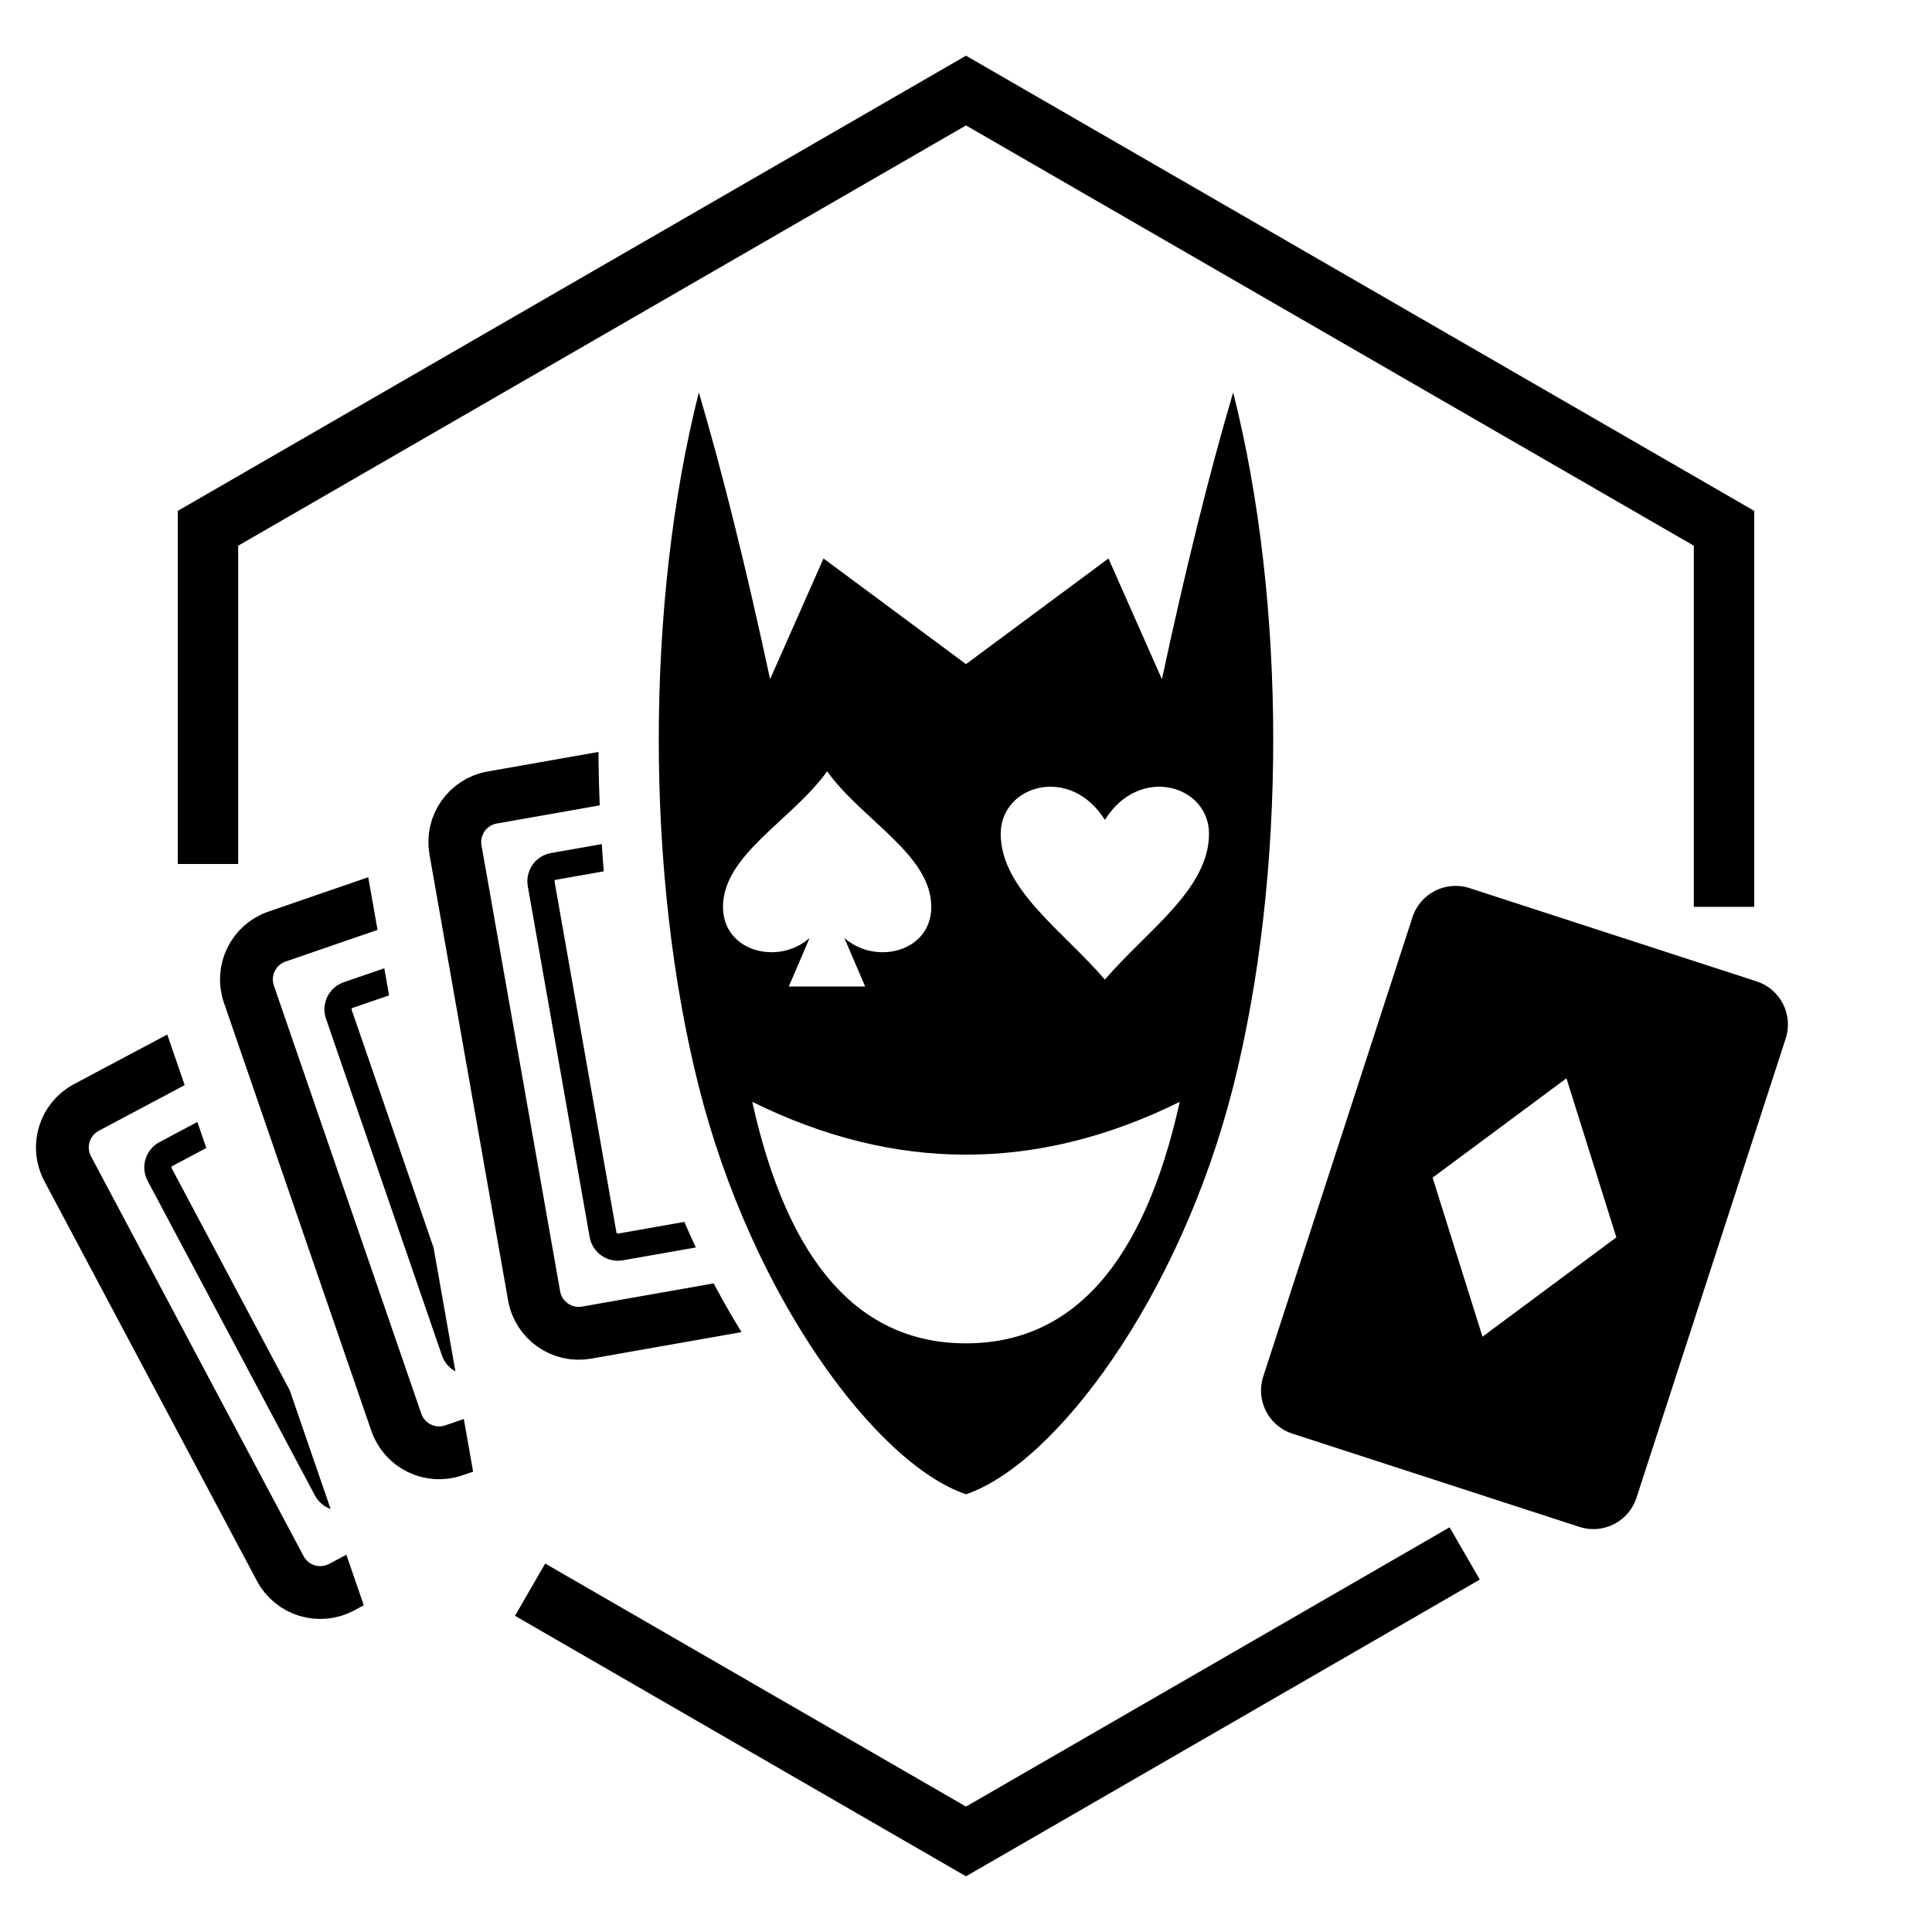
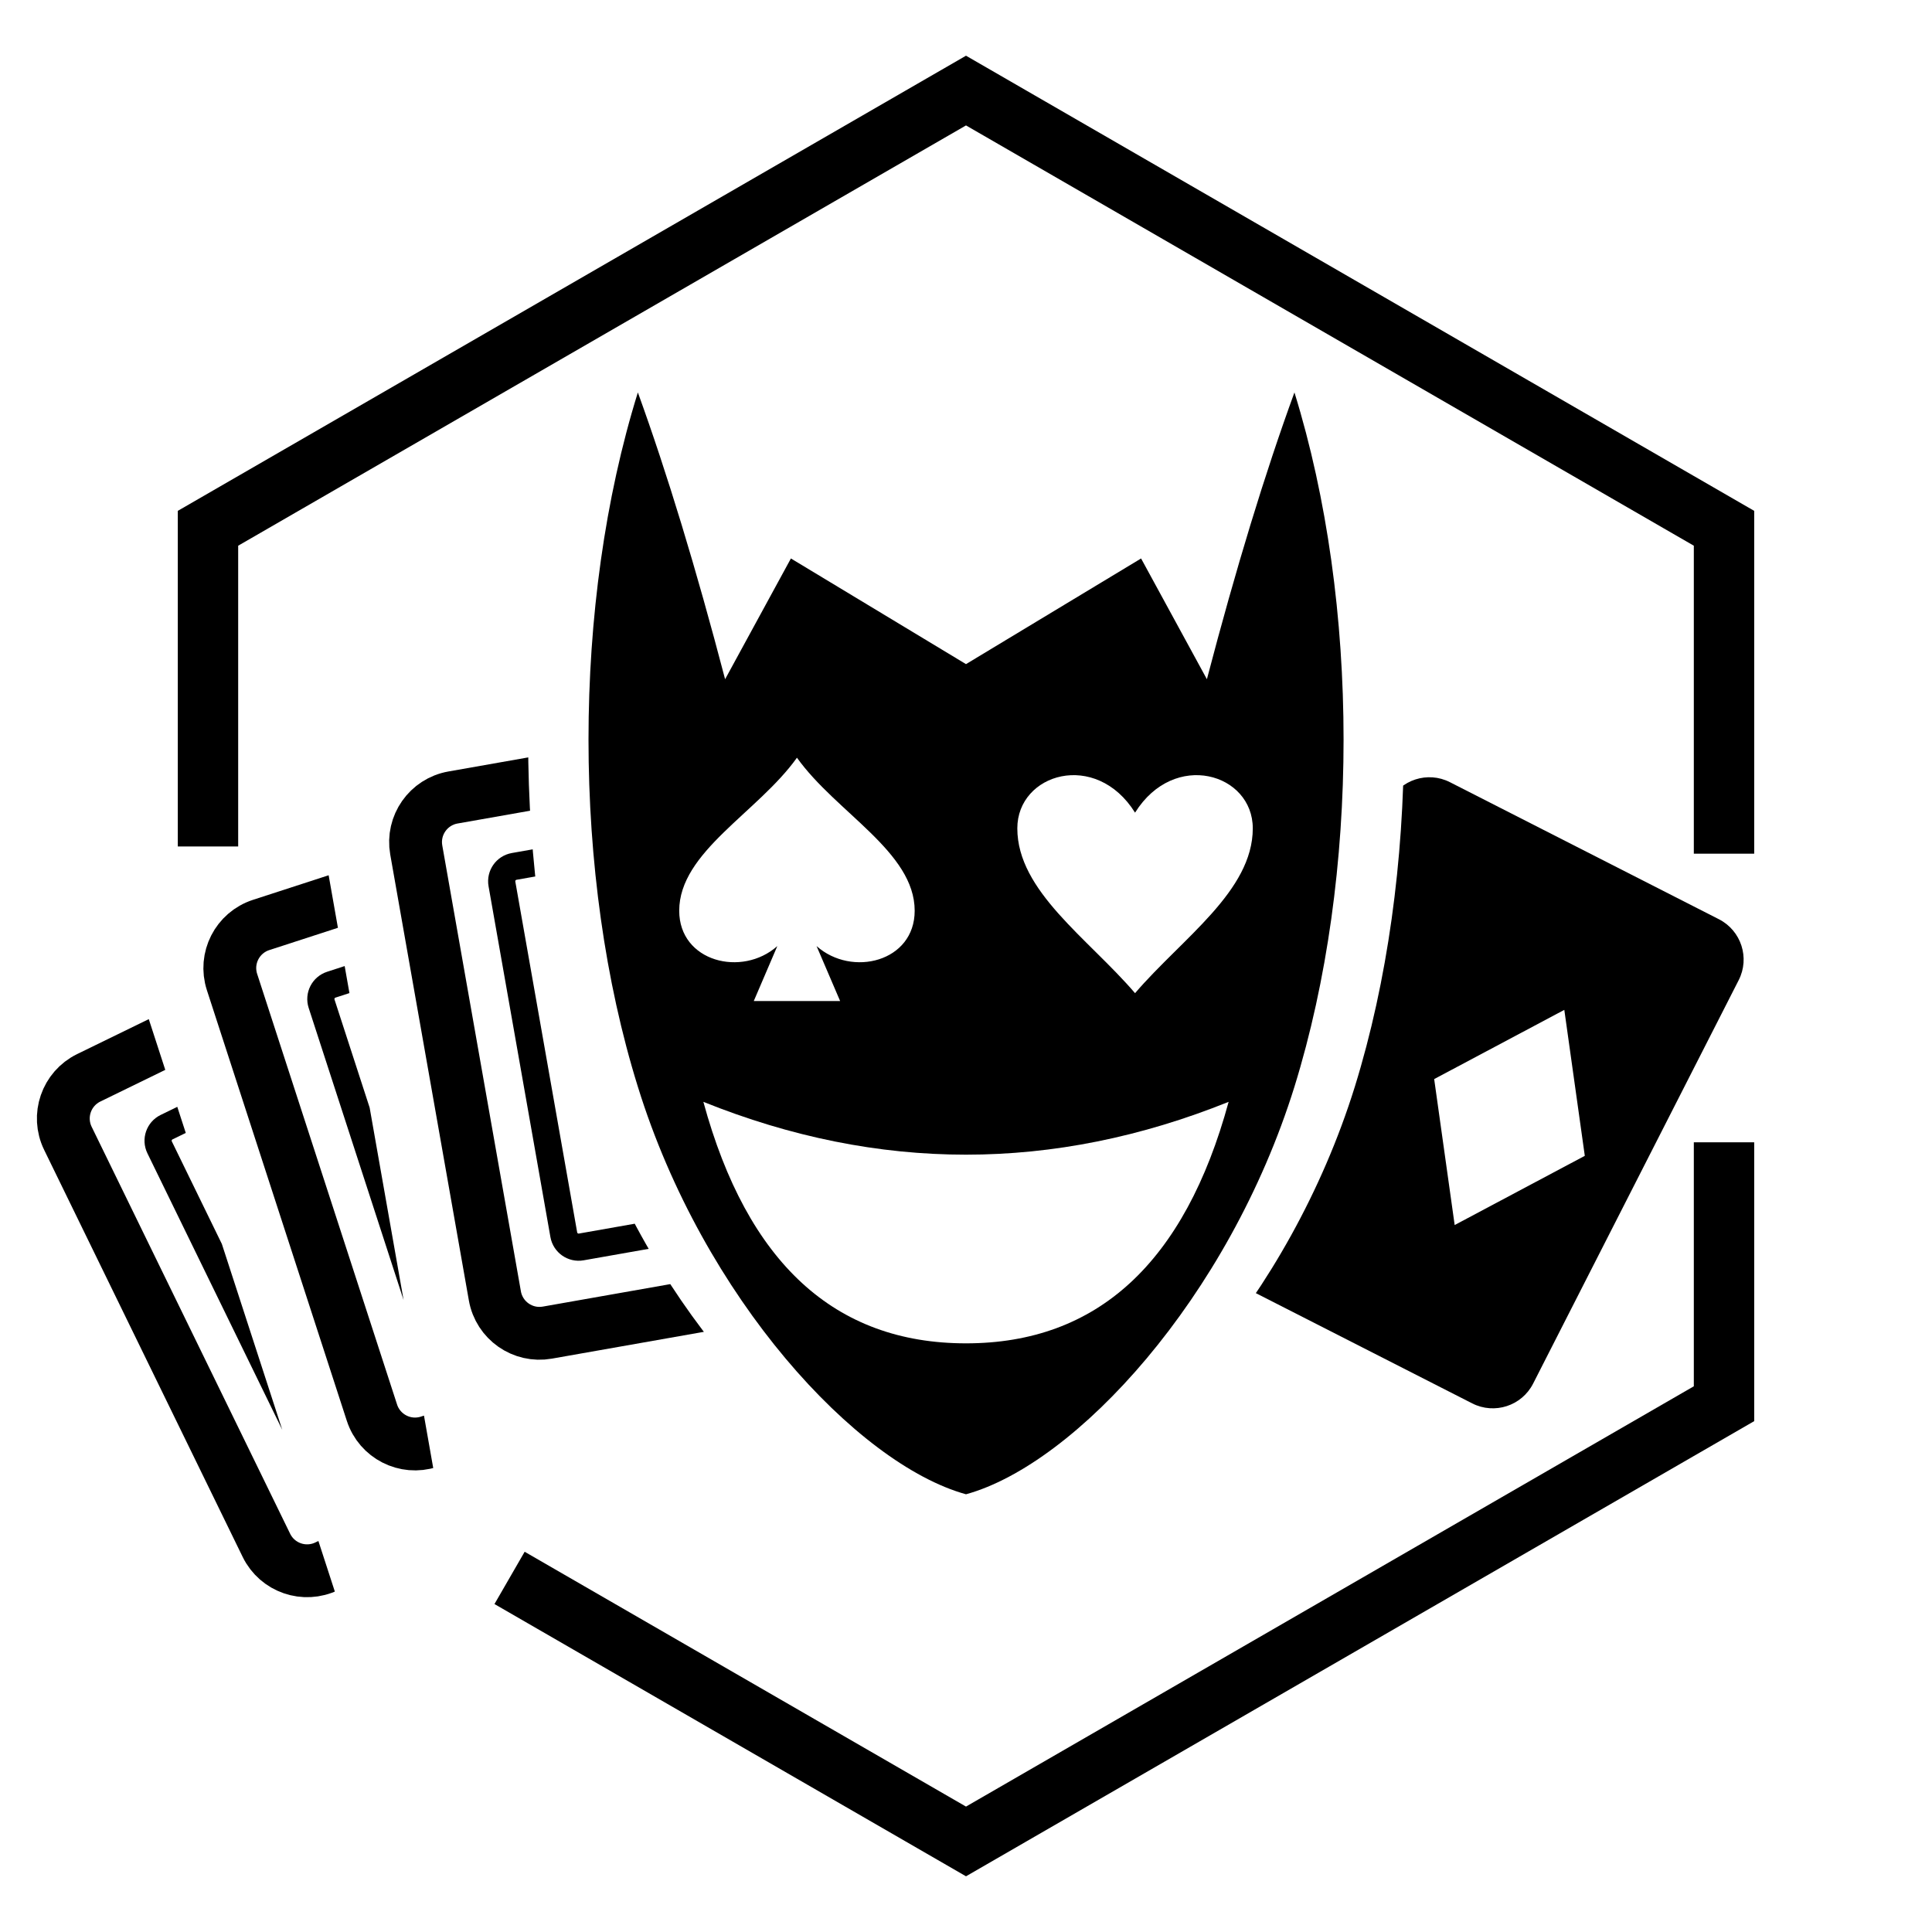
<svg xmlns="http://www.w3.org/2000/svg" viewBox="0 0 64 64">
  <defs>
    <clipPath id="bai-left">
-       <path d="M-2 -2H21.15L21.15 13C19.38 20 19.38 29 21.15 36C22.92 43 27.05 48.5 30 49.5V66H-2Z" />
+       <path d="M-2 -2H19.13L19.13 13C16.95 20 16.95 29 19.13 36C21.3 43 26.38 48.5 30 49.5V66H-2Z" />
    </clipPath>
    <clipPath id="bai-right">
-       <path d="M66 -2H42.85L42.85 13C44.62 20 44.62 29 42.85 36C41.08 43 36.95 48.5 34 49.5V66H66Z" />
+       <path d="M66 -2H44.88L44.88 13C47.05 20 47.05 29 44.88 36C42.7 43 37.63 48.5 34 49.5V66H66Z" />
    </clipPath>
    <clipPath id="bai-c0">
-       <path clip-rule="evenodd" d="M-2 -2H66V66H-2ZM11.35 24.25L29.08 21.12L38.46 74.3L20.73 77.42Z" />
+       <path clip-rule="evenodd" d="M-2 -2H66V66H-2ZM10.05 24.25L27.78 21.12L37.16 74.3L19.43 77.42Z" />
    </clipPath>
    <clipPath id="bai-c1">
-       <path clip-rule="evenodd" d="M-2 -2H66V66H-2ZM3.95 29.65L20.97 23.79L38.55 74.85L21.53 80.71Z" />
+       <path clip-rule="evenodd" d="M-2 -2H66V66H-2ZM3.44 29.18L20.56 23.61L37.25 74.97L20.13 80.53Z" />
    </clipPath>
    <clipPath id="bai-c2">
-       <path clip-rule="evenodd" d="M-2 -2H66V66H-2ZM-2.52 36.15L13.37 27.7L24.64 48.89L8.75 57.34Z" />
+       <path clip-rule="evenodd" d="M-2 -2H66V66H-2ZM-2.42 34.98L13.75 27.09L24.28 48.66L8.1 56.55Z" />
    </clipPath>
  </defs>
-   <path fill="none" stroke="currentColor" stroke-width="2" d="M6.89 28.62L6.89 17.5L32 3L57.11 17.5L57.11 30.04M48.52 51.46L32 61L17.56 52.66" />
+   <path fill="none" stroke="currentColor" stroke-width="2" d="M6.89 28.04L6.89 17.5L32 3L57.11 17.5L57.11 28.28M57.11 37.84L57.11 46.5L32 61L16.88 52.27" />
  <g fill="none" stroke="currentColor" stroke-width="2" clip-path="url(#bai-left)">
-     <g transform="rotate(-10 22.3 34.5)">
-       <rect stroke-width="1.75" x="16.3" y="25.5" width="12" height="18" rx="1.5" />
-       <rect stroke-width="0.9" x="18.9" y="28.1" width="6.8" height="12.8" rx="0.5" />
+     <g transform="rotate(-10 21 34.5)">
+       <rect stroke-width="1.75" x="15" y="25.5" width="12" height="18" rx="1.5" />
+       <rect stroke-width="0.9" x="17.6" y="28.1" width="6.8" height="12.8" rx="0.5" />
    </g>
    <g clip-path="url(#bai-c0)">
-       <g transform="rotate(-19 16.36 38.07)">
-         <rect stroke-width="1.75" x="10.36" y="29.07" width="12" height="18" rx="1.5" />
-         <rect stroke-width="0.9" x="12.96" y="31.67" width="6.8" height="12.8" rx="0.5" />
+       <g transform="rotate(-18 15.71 37.81)">
+         <rect stroke-width="1.75" x="9.71" y="28.81" width="12" height="18" rx="1.5" />
+         <rect stroke-width="0.9" x="12.31" y="31.41" width="6.8" height="12.8" rx="0.5" />
      </g>
    </g>
    <g clip-path="url(#bai-c0)">
      <g clip-path="url(#bai-c1)">
-         <g transform="rotate(-28 11.06 42.52)">
-           <rect stroke-width="1.75" x="5.06" y="33.52" width="12" height="18" rx="1.5" />
-           <rect stroke-width="0.9" x="7.66" y="36.12" width="6.8" height="12.8" rx="0.5" />
+         <g transform="rotate(-26 10.93 41.82)">
+           <rect stroke-width="1.75" x="4.93" y="32.82" width="12" height="18" rx="1.5" />
+           <rect stroke-width="0.9" x="7.53" y="35.42" width="6.8" height="12.8" rx="0.5" />
        </g>
      </g>
    </g>
  </g>
  <g clip-path="url(#bai-right)">
-     <path fill="currentColor" fill-rule="evenodd" transform="rotate(18 50.5 40)" d="M45.5 30.5h10a1.5 1.5 0 0 1 1.5 1.5v16a1.5 1.5 0 0 1-1.5 1.5h-10a1.5 1.5 0 0 1-1.5-1.5v-16a1.5 1.5 0 0 1 1.5-1.5ZM50.5 35.5l3.2 4.5-3.2 4.5-3.2-4.5Z" />
+     <path fill="currentColor" fill-rule="evenodd" transform="rotate(27 48.4 36.2)" d="M43.4 27.2h10a1.5 1.5 0 0 1 1.5 1.5v15a1.5 1.5 0 0 1-1.5 1.5h-10a1.5 1.5 0 0 1-1.5-1.5v-15a1.5 1.5 0 0 1 1.5-1.5ZM50.2 32.2l2.8 4-2.8 4-2.8-4Z" />
  </g>
-   <path fill="currentColor" fill-rule="evenodd" d="M23.15 13C21.38 20 21.38 29 23.15 36C24.92 43 29.05 48.5 32 49.5C34.95 48.5 39.08 43 40.85 36C42.62 29 42.62 20 40.85 13Q39.67 17 38.49 22.5L36.72 18.5L32 22L27.28 18.5L25.51 22.5Q24.33 17 23.15 13ZM27.4 25.55C28.55 27.16 30.85 28.31 30.85 30.04C30.85 31.53 29.01 31.99 27.97 31.07L28.66 32.68H26.13L26.82 31.07C25.79 31.99 23.95 31.53 23.95 30.04C23.95 28.31 26.25 27.16 27.4 25.55ZM36.6 32.45C35.22 30.84 33.15 29.46 33.15 27.62C33.15 26.01 35.45 25.32 36.6 27.16C37.75 25.32 40.05 26.01 40.05 27.62C40.05 29.46 37.98 30.84 36.6 32.45ZM24.92 36.5Q32 40 39.08 36.5Q37.31 44.5 32 44.5Q26.69 44.5 24.92 36.5Z" />
+   <path fill="currentColor" fill-rule="evenodd" d="M21.13 13C18.95 20 18.95 29 21.13 36C23.3 43 28.38 48.5 32 49.5C35.63 48.5 40.7 43 42.88 36C45.05 29 45.05 20 42.88 13Q41.42 17 39.98 22.5L37.8 18.5L32 22L26.2 18.5L24.02 22.5Q22.58 17 21.13 13ZM26.4 25.1C27.7 26.92 30.3 28.22 30.3 30.17C30.3 31.86 28.22 32.38 27.05 31.34L27.83 33.16H24.97L25.75 31.34C24.58 32.38 22.5 31.86 22.5 30.17C22.5 28.22 25.1 26.92 26.4 25.1ZM37.6 32.9C36.04 31.08 33.7 29.52 33.7 27.44C33.7 25.62 36.3 24.84 37.6 26.92C38.9 24.84 41.5 25.62 41.5 27.44C41.5 29.52 39.16 31.08 37.6 32.9ZM23.3 36.5Q32 40 40.7 36.5Q38.52 44.5 32 44.5Q25.48 44.5 23.3 36.5Z" />
</svg>
